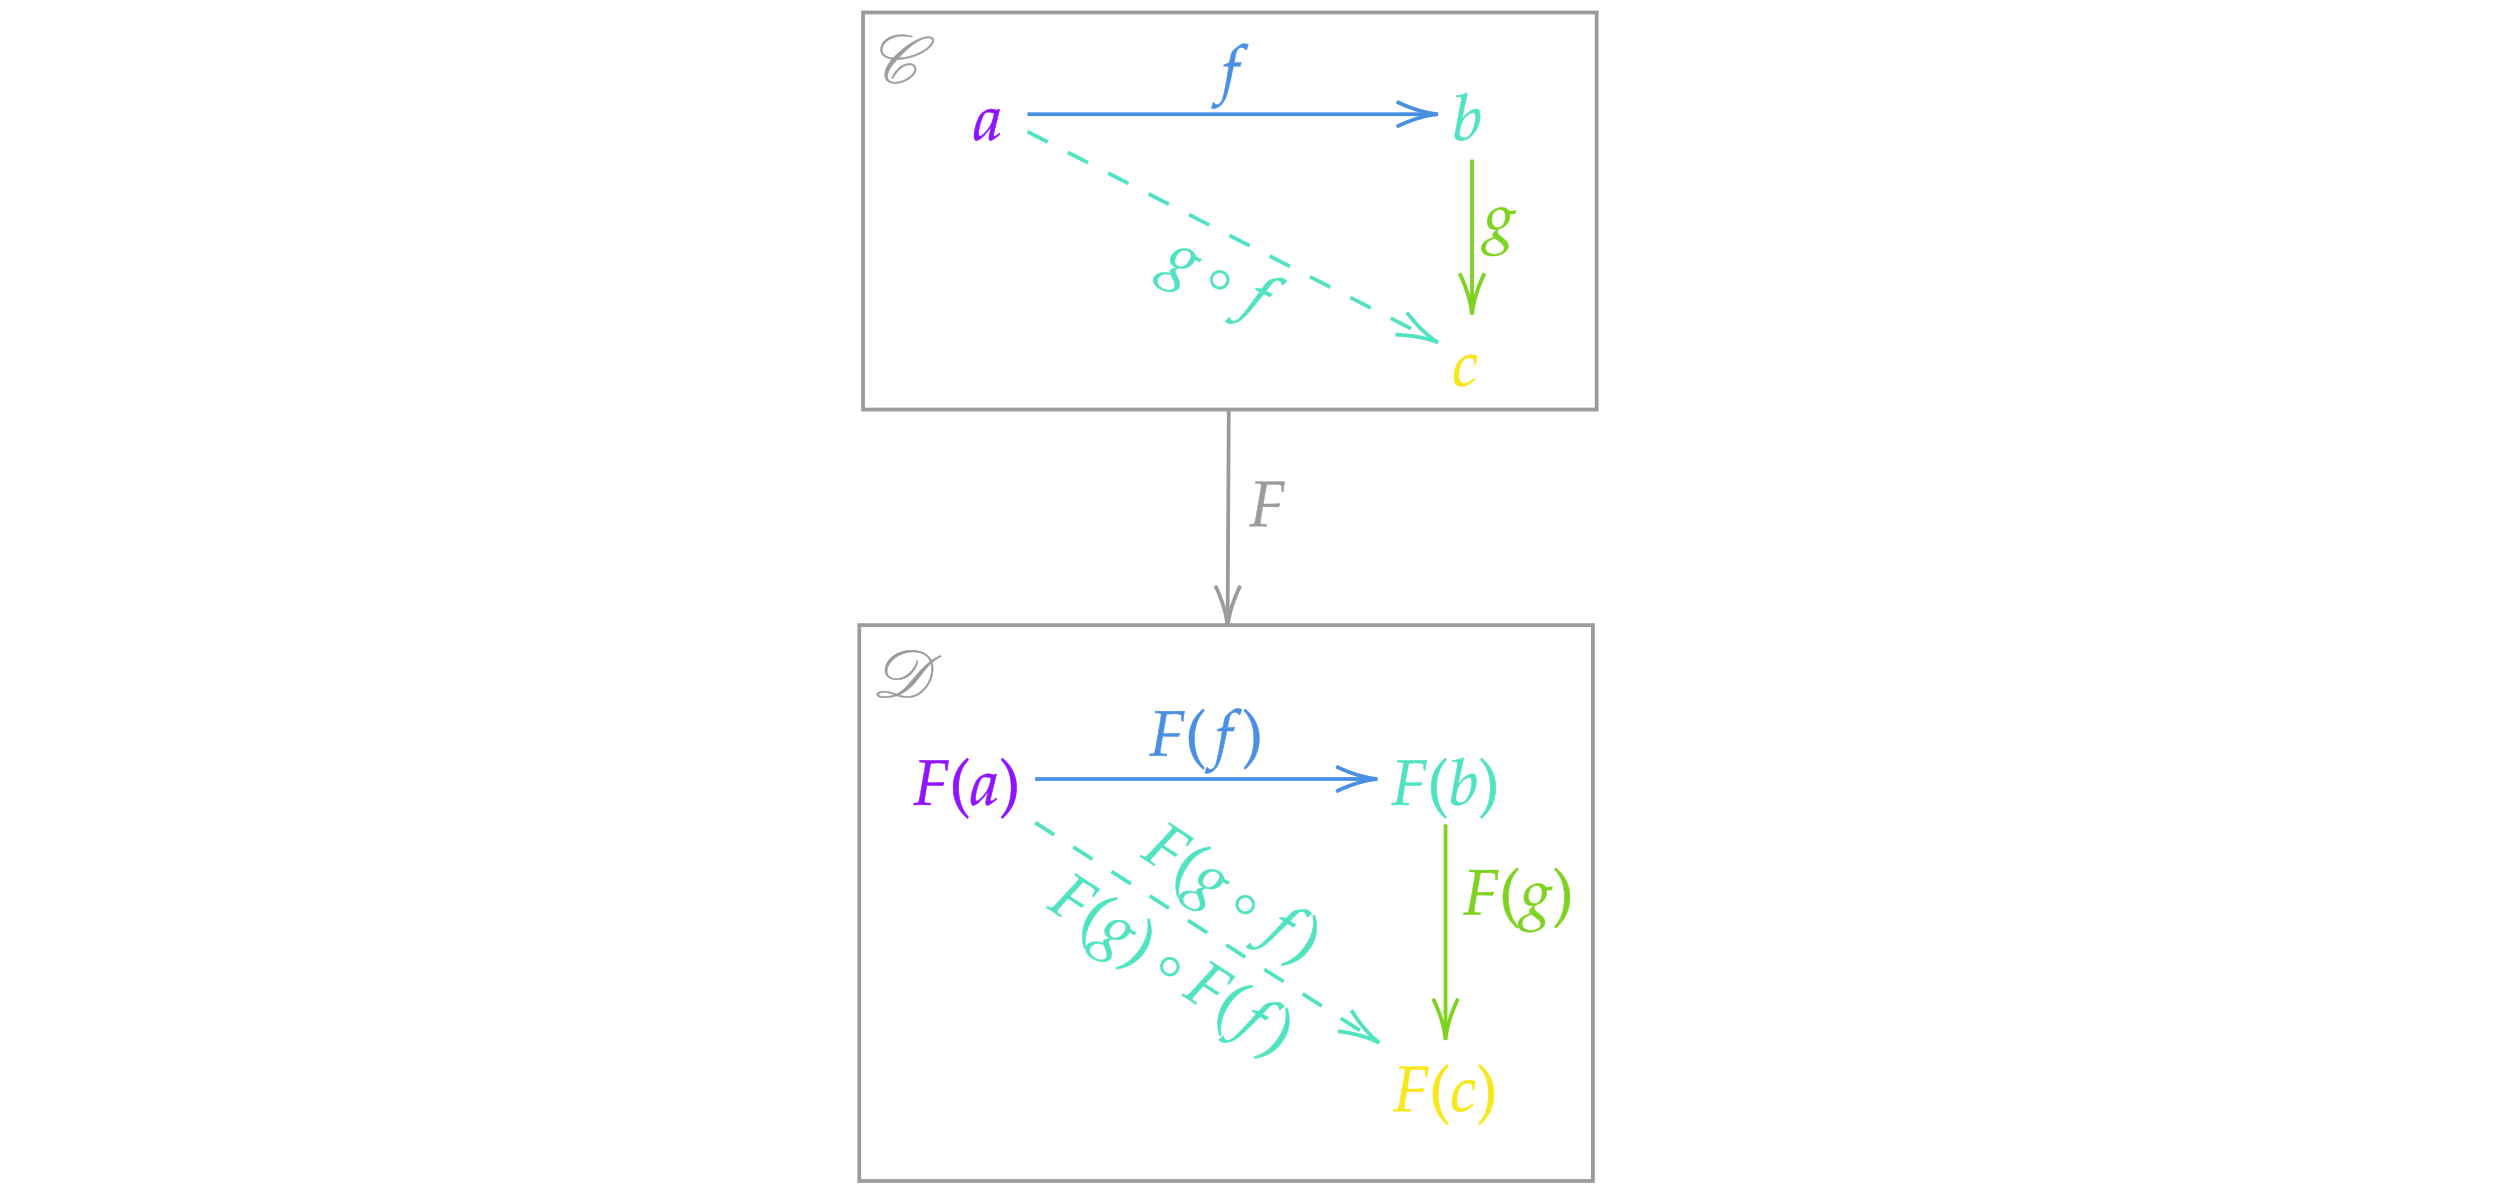
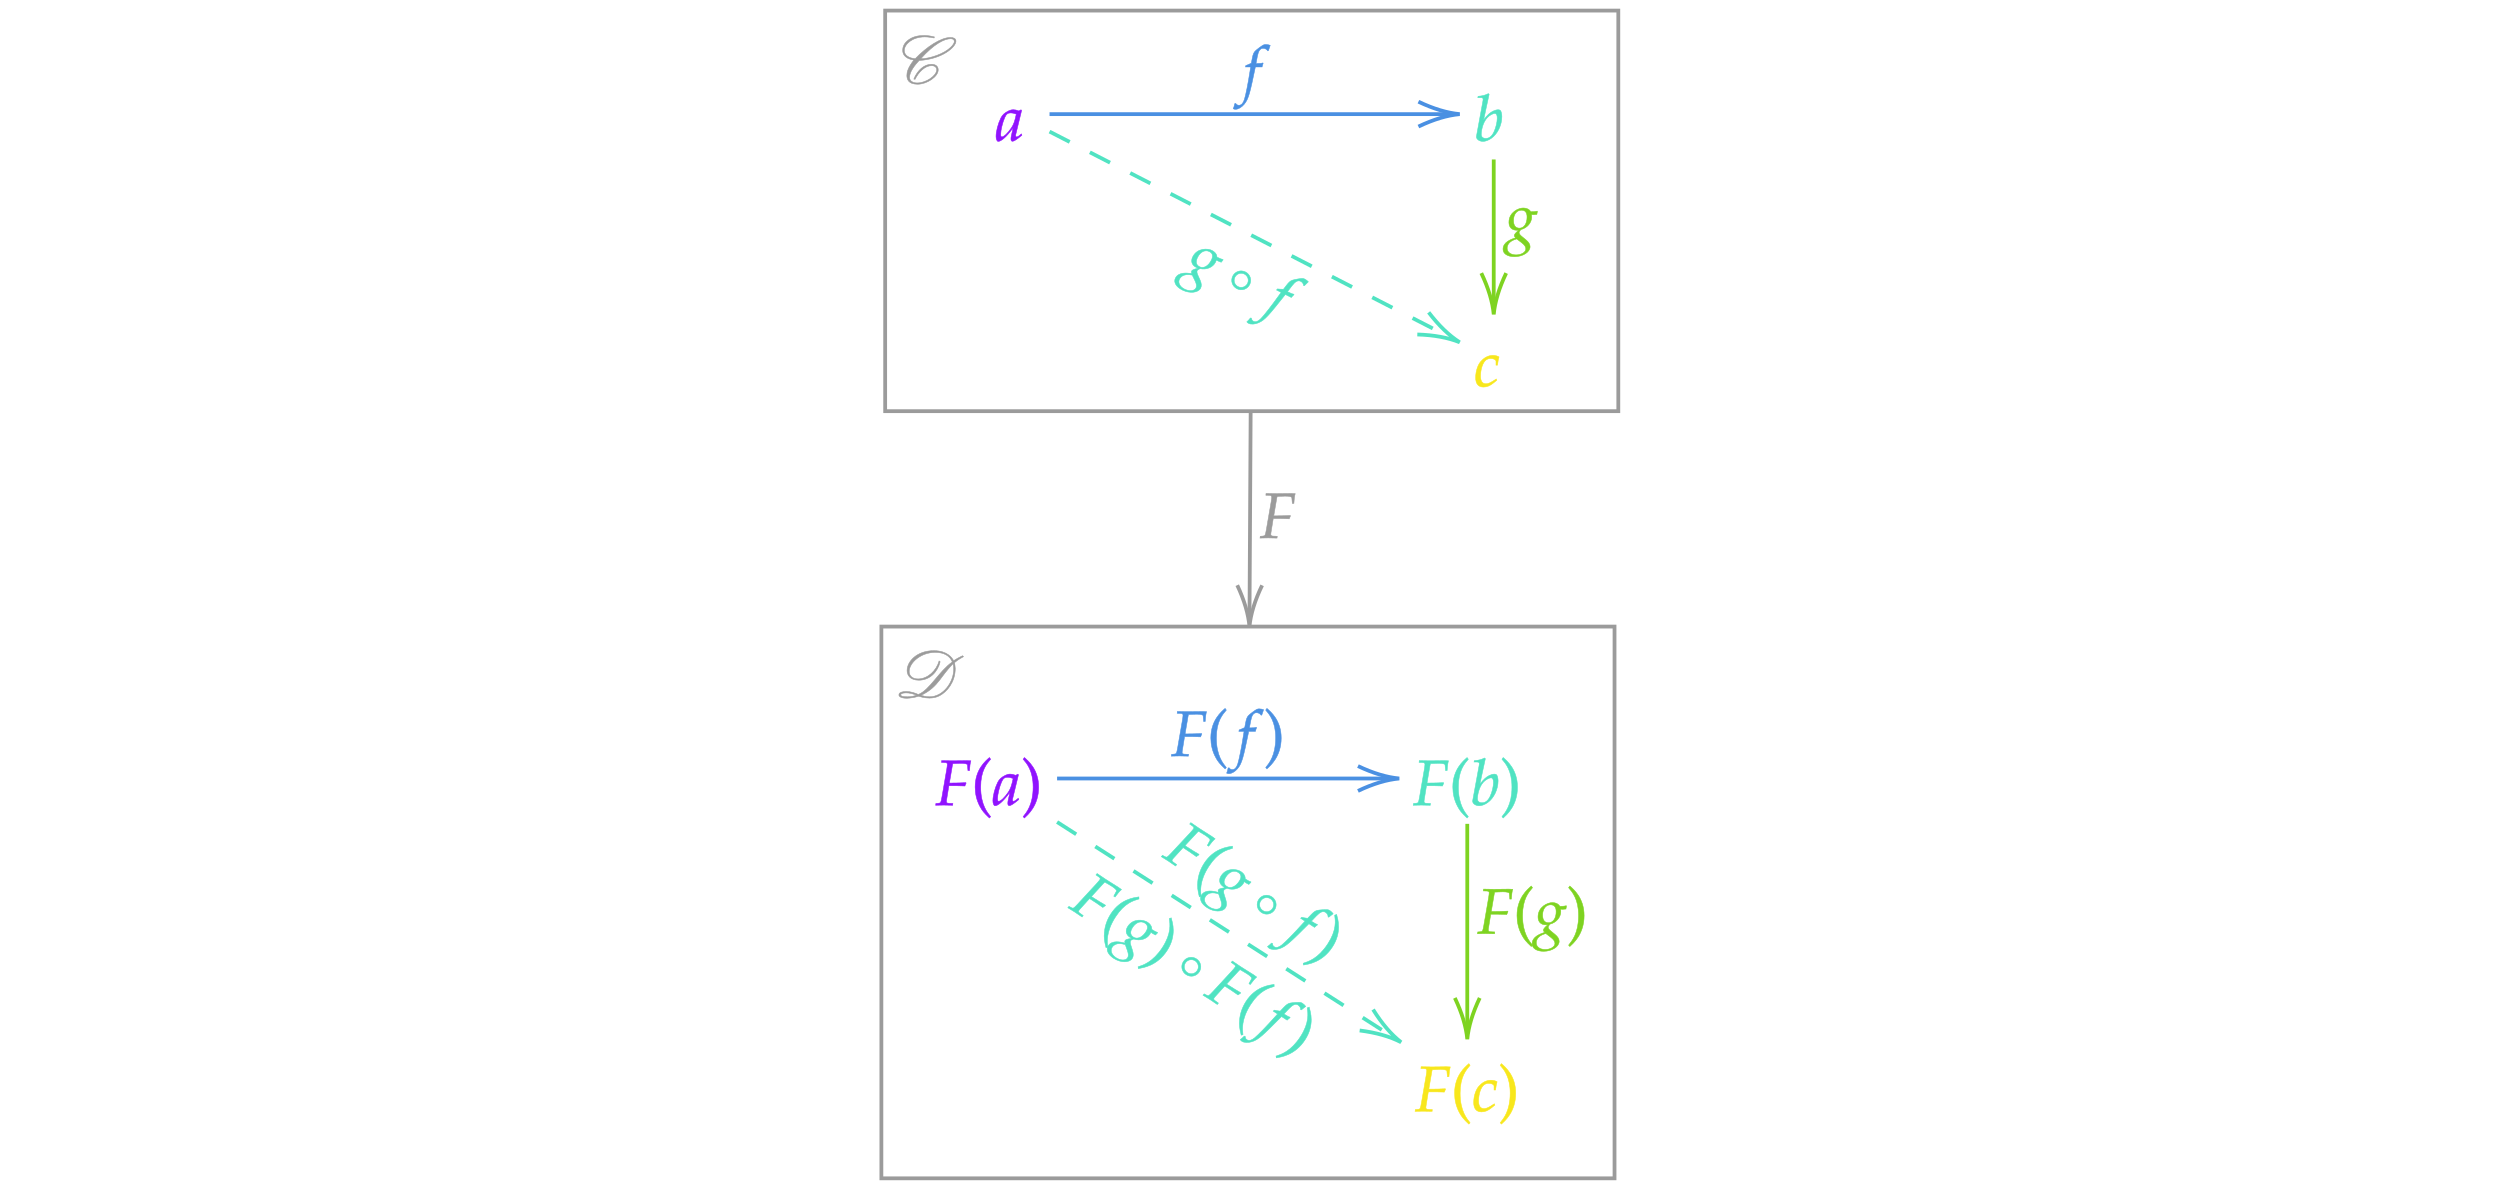
- <svg xmlns="http://www.w3.org/2000/svg" x="0" y="0" width="661.1" height="316.6" style="         width:661.1px;         height:316.6px;         background: transparent;         fill: none; ">
+ <svg xmlns="http://www.w3.org/2000/svg" x="0" y="0" width="661.533" height="317.033" style="         width:661.533px;         height:317.033px;         background: transparent;         fill: none; ">
  <svg class="role-diagram-draw-area">
    <g class="shapes-region" style="stroke: black; fill: none;">
      <g />
    </g>
    <g>
      <g class="connection-group">
        <g class="arrow-line">
-           <path class="connection real" stroke-dasharray="" d="  M271.72,30.2 L378.26,30.2" style="stroke: rgb(74, 144, 226); stroke-opacity: 1; stroke-width: 1px; fill: none; fill-opacity: 1;" />
-           <g stroke="rgb(74,144,226)" stroke-opacity="1" transform="matrix(-1,1.2246467991473532e-16,-1.2246467991473532e-16,-1,380.263,30.2)" style="stroke: rgb(74, 144, 226); stroke-width: 1px;">
-             <path d=" M10.93,-3.29 Q4.96,-0.45 0,0 Q4.96,0.45 10.93,3.29" />
-           </g>
-         </g>
-       </g>
-       <g class="connection-group">
-         <g class="arrow-line">
-           <path class="connection real" stroke-dasharray="" d="  M389.26,42.2 L389.26,81.2" style="stroke: rgb(126, 211, 33); stroke-opacity: 1; stroke-width: 1px; fill: none; fill-opacity: 1;" />
-           <g stroke="rgb(126,211,33)" stroke-opacity="1" transform="matrix(-1.8369701987210297e-16,-1,1,-1.8369701987210297e-16,389.263,83.2)" style="stroke: rgb(126, 211, 33); stroke-width: 1px;">
-             <path d=" M10.93,-3.29 Q4.96,-0.45 0,0 Q4.96,0.45 10.93,3.29" />
-           </g>
-         </g>
-       </g>
-       <g class="connection-group">
-         <g class="arrow-line">
-           <path class="connection real" stroke-dasharray="6 6" d="  M271.72,34.82 L378.48,89.66" style="stroke: rgb(80, 227, 194); stroke-opacity: 1; stroke-width: 1px; fill: none; fill-opacity: 1;" />
-           <g stroke="rgb(80,227,194)" stroke-opacity="1" transform="matrix(-0.8894961,-0.4569427,0.4569427,-0.8894961,380.263,90.57718)" style="stroke: rgb(80, 227, 194); stroke-width: 1px;">
-             <path d=" M10.93,-3.29 Q4.96,-0.45 0,0 Q4.96,0.45 10.93,3.29" />
-           </g>
-         </g>
-       </g>
-       <g class="connection-group">
-         <g class="arrow-line">
-           <path class="connection real" stroke-dasharray="" d="  M273.72,206 L362.26,206" style="stroke: rgb(74, 144, 226); stroke-opacity: 1; stroke-width: 1px; fill: none; fill-opacity: 1;" />
-           <g stroke="rgb(74,144,226)" stroke-opacity="1" transform="matrix(-1,1.2246467991473532e-16,-1.2246467991473532e-16,-1,364.263,206)" style="stroke: rgb(74, 144, 226); stroke-width: 1px;">
-             <path d=" M10.93,-3.29 Q4.96,-0.45 0,0 Q4.96,0.45 10.93,3.29" />
-           </g>
-         </g>
-       </g>
-       <g class="connection-group">
-         <g class="arrow-line">
-           <path class="connection real" stroke-dasharray="" d="  M382.26,218 L382.26,273" style="stroke: rgb(126, 211, 33); stroke-opacity: 1; stroke-width: 1px; fill: none; fill-opacity: 1;" />
-           <g stroke="rgb(126,211,33)" stroke-opacity="1" transform="matrix(-1.8369701987210297e-16,-1,1,-1.8369701987210297e-16,382.263,275)" style="stroke: rgb(126, 211, 33); stroke-width: 1px;">
-             <path d=" M10.93,-3.29 Q4.96,-0.45 0,0 Q4.96,0.45 10.93,3.29" />
-           </g>
-         </g>
-       </g>
-       <g class="connection-group">
-         <g class="arrow-line">
-           <path class="connection real" stroke-dasharray="6 6" d="  M273.72,217.52 L363.08,274.72" style="stroke: rgb(80, 227, 194); stroke-opacity: 1; stroke-width: 1px; fill: none; fill-opacity: 1;" />
-           <g stroke="rgb(80,227,194)" stroke-opacity="1" transform="matrix(-0.8422643,-0.5390648,0.5390648,-0.8422643,364.763,275.7986)" style="stroke: rgb(80, 227, 194); stroke-width: 1px;">
-             <path d=" M10.93,-3.29 Q4.96,-0.45 0,0 Q4.96,0.45 10.93,3.29" />
-           </g>
-         </g>
-       </g>
-       <g class="connection-group">
-         <g class="arrow-line">
-           <path class="connection real" stroke-dasharray="" d="  M324.94,108.3 L324.63,163.8" style="stroke: rgb(155, 155, 155); stroke-opacity: 1; stroke-width: 1px; fill: none; fill-opacity: 1;" />
-           <g stroke="rgb(155,155,155)" stroke-opacity="1" transform="matrix(0.005410494,-0.9999854,0.9999854,0.005410494,324.6239,165.8)" style="stroke: rgb(155, 155, 155); stroke-width: 1px;">
-             <path d=" M10.93,-3.29 Q4.96,-0.45 0,0 Q4.96,0.45 10.93,3.29" />
-           </g>
-         </g>
-       </g>
-     </g>
-     <g>
-       <g>
-         <rect rx="0" ry="0" x="228.225" y="3.3" width="194" height="105" style="stroke: rgb(155, 155, 155); stroke-opacity: 1; stroke-width: 1px; fill: none; fill-opacity: 1;" />
-       </g>
-       <g>
-         <rect rx="0" ry="0" x="227.225" y="165.3" width="194" height="147" style="stroke: rgb(155, 155, 155); stroke-opacity: 1; stroke-width: 1px; fill: none; fill-opacity: 1;" />
+           <path class="connection real" stroke-dasharray="" d="  M277.72,30.2 L384.26,30.2" style="stroke: rgb(74, 144, 226); stroke-opacity: 1; stroke-width: 1px; fill: none; fill-opacity: 1;" />
+           <g stroke="rgb(74,144,226)" stroke-opacity="1" transform="matrix(-1,1.2246467991473532e-16,-1.2246467991473532e-16,-1,386.263,30.2)" style="stroke: rgb(74, 144, 226); stroke-width: 1px;">
+             <path d=" M10.93,-3.29 Q4.96,-0.45 0,0 Q4.96,0.45 10.93,3.29" />
+           </g>
+         </g>
+       </g>
+       <g class="connection-group">
+         <g class="arrow-line">
+           <path class="connection real" stroke-dasharray="" d="  M395.26,42.2 L395.26,81.2" style="stroke: rgb(126, 211, 33); stroke-opacity: 1; stroke-width: 1px; fill: none; fill-opacity: 1;" />
+           <g stroke="rgb(126,211,33)" stroke-opacity="1" transform="matrix(-1.8369701987210297e-16,-1,1,-1.8369701987210297e-16,395.263,83.2)" style="stroke: rgb(126, 211, 33); stroke-width: 1px;">
+             <path d=" M10.93,-3.29 Q4.96,-0.45 0,0 Q4.96,0.45 10.93,3.29" />
+           </g>
+         </g>
+       </g>
+       <g class="connection-group">
+         <g class="arrow-line">
+           <path class="connection real" stroke-dasharray="6 6" d="  M277.72,34.82 L384.48,89.66" style="stroke: rgb(80, 227, 194); stroke-opacity: 1; stroke-width: 1px; fill: none; fill-opacity: 1;" />
+           <g stroke="rgb(80,227,194)" stroke-opacity="1" transform="matrix(-0.8894961,-0.4569427,0.4569427,-0.8894961,386.263,90.57718)" style="stroke: rgb(80, 227, 194); stroke-width: 1px;">
+             <path d=" M10.93,-3.29 Q4.96,-0.45 0,0 Q4.96,0.45 10.93,3.29" />
+           </g>
+         </g>
+       </g>
+       <g class="connection-group">
+         <g class="arrow-line">
+           <path class="connection real" stroke-dasharray="" d="  M279.72,206 L368.26,206" style="stroke: rgb(74, 144, 226); stroke-opacity: 1; stroke-width: 1px; fill: none; fill-opacity: 1;" />
+           <g stroke="rgb(74,144,226)" stroke-opacity="1" transform="matrix(-1,1.2246467991473532e-16,-1.2246467991473532e-16,-1,370.263,206)" style="stroke: rgb(74, 144, 226); stroke-width: 1px;">
+             <path d=" M10.93,-3.29 Q4.96,-0.45 0,0 Q4.96,0.45 10.93,3.29" />
+           </g>
+         </g>
+       </g>
+       <g class="connection-group">
+         <g class="arrow-line">
+           <path class="connection real" stroke-dasharray="" d="  M388.26,218 L388.26,273" style="stroke: rgb(126, 211, 33); stroke-opacity: 1; stroke-width: 1px; fill: none; fill-opacity: 1;" />
+           <g stroke="rgb(126,211,33)" stroke-opacity="1" transform="matrix(-1.8369701987210297e-16,-1,1,-1.8369701987210297e-16,388.263,275)" style="stroke: rgb(126, 211, 33); stroke-width: 1px;">
+             <path d=" M10.93,-3.29 Q4.96,-0.45 0,0 Q4.96,0.45 10.93,3.29" />
+           </g>
+         </g>
+       </g>
+       <g class="connection-group">
+         <g class="arrow-line">
+           <path class="connection real" stroke-dasharray="6 6" d="  M279.72,217.52 L369.08,274.72" style="stroke: rgb(80, 227, 194); stroke-opacity: 1; stroke-width: 1px; fill: none; fill-opacity: 1;" />
+           <g stroke="rgb(80,227,194)" stroke-opacity="1" transform="matrix(-0.8422643,-0.5390648,0.5390648,-0.8422643,370.763,275.7986)" style="stroke: rgb(80, 227, 194); stroke-width: 1px;">
+             <path d=" M10.93,-3.29 Q4.96,-0.45 0,0 Q4.96,0.45 10.93,3.29" />
+           </g>
+         </g>
+       </g>
+       <g class="connection-group">
+         <g class="arrow-line">
+           <path class="connection real" stroke-dasharray="" d="  M330.94,108.8 L330.63,163.8" style="stroke: rgb(155, 155, 155); stroke-opacity: 1; stroke-width: 1px; fill: none; fill-opacity: 1;" />
+           <g stroke="rgb(155,155,155)" stroke-opacity="1" transform="matrix(0.005410494,-0.9999854,0.9999854,0.005410494,330.6239,165.8)" style="stroke: rgb(155, 155, 155); stroke-width: 1px;">
+             <path d=" M10.93,-3.29 Q4.96,-0.45 0,0 Q4.96,0.45 10.93,3.29" />
+           </g>
+         </g>
+       </g>
+     </g>
+     <g>
+       <g>
+         <rect rx="0" ry="0" x="234.225" y="2.8" width="194" height="106" style="stroke: rgb(155, 155, 155); stroke-opacity: 1; stroke-width: 1px; fill: none; fill-opacity: 1;" />
+       </g>
+       <g>
+         <rect rx="0" ry="0" x="233.225" y="165.8" width="194" height="146" style="stroke: rgb(155, 155, 155); stroke-opacity: 1; stroke-width: 1px; fill: none; fill-opacity: 1;" />
      </g>
    </g>
    <g />
  </svg>
  <svg width="660" height="315.5" style="width:660px;height:315.5px;font-family:Asana-Math, Asana;background:transparent;">
    <g>
      <g>
        <g>
-           <g transform="matrix(1,0,0,1,257.5,37.01666)">
+           <g transform="matrix(1,0,0,1,263.5,37.23334)">
            <path transform="matrix(0.017,0,0,-0.017,0,0)" d="M271 204L242 77C238 60 236 42 236 26C236 4 245 -9 260 -9C283 -9 324 17 406 85L399 106C375 86 346 59 324 59C315 59 309 68 309 82C309 87 309 90 310 93L402 472L392 481L359 463C318 478 301 482 274 482C246 482 226 477 199 464C137 433 104 403 79 354C35 265 4 145 4 67C4 23 19 -11 38 -11C75 -11 155 41 271 204ZM319 414C297 305 278 253 244 201C187 117 126 59 94 59C82 59 76 72 76 99C76 163 104 280 139 360C163 415 186 433 234 433C257 433 275 429 319 414Z" stroke="rgb(144,19,254)" stroke-opacity="1" stroke-width="8" fill="rgb(144,19,254)" fill-opacity="1" />
          </g>
        </g>
      </g>
    </g>
    <g>
      <g>
        <g>
-           <g transform="matrix(1,0,0,1,384.05,37.01666)">
+           <g transform="matrix(1,0,0,1,390.05,37.23334)">
            <path transform="matrix(0.017,0,0,-0.017,0,0)" d="M235 722L223 733C171 707 135 698 63 691L59 670L107 670C131 670 141 663 141 646C141 639 140 628 139 622L38 71C37 68 37 64 37 61C37 22 85 -11 140 -11C177 -11 228 8 271 39C367 107 433 244 433 376C433 414 424 453 412 468C405 477 392 482 377 482C353 482 323 474 295 460C244 433 211 403 149 324ZM322 424C348 424 361 401 361 352C361 288 340 202 310 137C277 68 237 36 183 36C137 36 112 59 112 101C112 135 127 276 208 361C241 395 293 424 322 424Z" stroke="rgb(80,227,194)" stroke-opacity="1" stroke-width="8" fill="rgb(80,227,194)" fill-opacity="1" />
          </g>
        </g>
      </g>
    </g>
    <g>
      <g>
        <g>
-           <g transform="matrix(1,0,0,1,320.7667,24.01666)">
+           <g transform="matrix(1,0,0,1,326.7667,24.23334)">
            <path transform="matrix(0.017,0,0,-0.017,0,0)" d="M345 437L329 437L350 549C366 635 394 673 440 673C470 673 497 658 512 634L522 638C527 654 537 685 545 705L550 720C534 727 503 733 480 733C469 733 453 730 445 726C421 715 339 654 316 630C294 608 282 578 271 521L256 442C215 422 195 414 170 405L165 383L246 383L237 327C207 132 170 -54 148 -123C130 -182 100 -213 64 -213C41 -213 30 -206 12 -184L-2 -188C-6 -211 -20 -259 -25 -268C-16 -273 -1 -276 10 -276C51 -276 105 -245 144 -198C215 -114 235 -18 319 383L423 383C427 402 434 425 440 439L436 446C407 439 408 437 345 437Z" stroke="rgb(74,144,226)" stroke-opacity="1" stroke-width="8" fill="rgb(74,144,226)" fill-opacity="1" />
          </g>
        </g>
      </g>
    </g>
    <g>
      <g>
        <g>
-           <g transform="matrix(1,0,0,1,384.05,102.0167)">
+           <g transform="matrix(1,0,0,1,390.05,102.2333)">
            <path transform="matrix(0.017,0,0,-0.017,0,0)" d="M342 330L365 330C373 395 380 432 389 458C365 473 330 482 293 482C248 483 175 463 118 400C64 352 25 241 25 136C25 40 67 -11 147 -11C201 -11 249 9 304 54L354 95L346 115L331 105C259 57 221 40 186 40C130 40 101 80 101 159C101 267 136 371 185 409C206 425 230 433 261 433C306 433 342 414 342 390Z" stroke="rgb(248,231,28)" stroke-opacity="1" stroke-width="8" fill="rgb(248,231,28)" fill-opacity="1" />
          </g>
        </g>
      </g>
    </g>
    <g>
      <g>
        <g>
-           <g transform="matrix(1,0,0,1,392.35,63.01666)">
+           <g transform="matrix(1,0,0,1,398.35,63.23334)">
            <path transform="matrix(0.017,0,0,-0.017,0,0)" d="M275 482C208 482 55 419 55 259C55 182 100 136 177 136C185 136 196 136 207 137L166 99C150 84 139 66 139 52C139 42 146 31 160 19C91 -4 -37 -48 -37 -159C-37 -230 33 -276 142 -276C271 -276 384 -204 384 -121C384 -85 363 -49 320 -14L260 35C226 62 213 81 213 100C213 114 228 128 240 146C338 170 409 253 409 342C409 357 406 376 405 380C422 378 430 378 439 378C456 378 466 379 489 382L498 427L495 433C467 426 447 424 393 424C393 425 369 482 275 482ZM176 1L253 -58C299 -94 318 -121 318 -154C318 -206 249 -248 166 -248C84 -248 27 -206 27 -145C27 -43 137 -11 176 1ZM250 448C308 448 337 412 337 341C337 238 289 168 219 168C158 168 126 209 126 288C126 383 177 448 250 448Z" stroke="rgb(126,211,33)" stroke-opacity="1" stroke-width="8" fill="rgb(126,211,33)" fill-opacity="1" />
          </g>
        </g>
      </g>
    </g>
-     <g transform="matrix(0.893293,0.4494749,-0.4494749,0.893293,67.01628,-137.8882)">
-       <g>
-         <g>
-           <g transform="matrix(1,0,0,1,308.3,79.01666)">
+     <g transform="matrix(0.893293,0.4494749,-0.4494749,0.893293,67.65652,-140.585)">
+       <g>
+         <g>
+           <g transform="matrix(1,0,0,1,314.3,79.23334)">
            <path transform="matrix(0.017,0,0,-0.017,0,0)" d="M275 482C208 482 55 419 55 259C55 182 100 136 177 136C185 136 196 136 207 137L166 99C150 84 139 66 139 52C139 42 146 31 160 19C91 -4 -37 -48 -37 -159C-37 -230 33 -276 142 -276C271 -276 384 -204 384 -121C384 -85 363 -49 320 -14L260 35C226 62 213 81 213 100C213 114 228 128 240 146C338 170 409 253 409 342C409 357 406 376 405 380C422 378 430 378 439 378C456 378 466 379 489 382L498 427L495 433C467 426 447 424 393 424C393 425 369 482 275 482ZM176 1L253 -58C299 -94 318 -121 318 -154C318 -206 249 -248 166 -248C84 -248 27 -206 27 -145C27 -43 137 -11 176 1ZM250 448C308 448 337 412 337 341C337 238 289 168 219 168C158 168 126 209 126 288C126 383 177 448 250 448Z" stroke="rgb(80,227,194)" stroke-opacity="1" stroke-width="8" fill="rgb(80,227,194)" fill-opacity="1" />
          </g>
        </g>
        <g>
-           <g transform="matrix(1,0,0,1,320.1833,79.01666)">
+           <g transform="matrix(1,0,0,1,326.1833,79.23334)">
            <path transform="matrix(0.017,0,0,-0.017,0,0)" d="M342 271C342 352 277 417 195 417C112 417 47 352 47 271C47 188 112 124 195 124C277 124 342 188 342 271ZM304 271C304 209 254 161 195 161C133 161 85 209 85 271C85 331 133 380 195 380C254 380 304 331 304 271Z" stroke="rgb(80,227,194)" stroke-opacity="1" stroke-width="8" fill="rgb(80,227,194)" fill-opacity="1" />
          </g>
        </g>
        <g>
-           <g transform="matrix(1,0,0,1,330.1833,79.01666)">
+           <g transform="matrix(1,0,0,1,336.1833,79.23334)">
            <path transform="matrix(0.017,0,0,-0.017,0,0)" d="M345 437L329 437L350 549C366 635 394 673 440 673C470 673 497 658 512 634L522 638C527 654 537 685 545 705L550 720C534 727 503 733 480 733C469 733 453 730 445 726C421 715 339 654 316 630C294 608 282 578 271 521L256 442C215 422 195 414 170 405L165 383L246 383L237 327C207 132 170 -54 148 -123C130 -182 100 -213 64 -213C41 -213 30 -206 12 -184L-2 -188C-6 -211 -20 -259 -25 -268C-16 -273 -1 -276 10 -276C51 -276 105 -245 144 -198C215 -114 235 -18 319 383L423 383C427 402 434 425 440 439L436 446C407 439 408 437 345 437Z" stroke="rgb(80,227,194)" stroke-opacity="1" stroke-width="8" fill="rgb(80,227,194)" fill-opacity="1" />
          </g>
        </g>
      </g>
    </g>
    <g>
      <g>
        <g>
-           <g transform="matrix(1,0,0,1,241.5833,212.8167)">
+           <g transform="matrix(1,0,0,1,247.5833,213.0333)">
            <path transform="matrix(0.017,0,0,-0.017,0,0)" d="M286 646L392 650C454 650 494 641 495 626L503 537L527 537C530 600 537 651 548 689C526 691 498 692 481 692L440 691L275 689L246 689C221 689 181 690 143 691L94 692L91 664L147 662C171 661 182 652 182 635C182 621 178 589 173 559L98 125C81 33 81 32 40 28L4 25L0 -3L34 -2C74 -1 106 0 127 0C145 0 174 -1 213 -2L265 -3L268 25L204 28C177 29 168 37 168 57C168 63 169 74 170 78L206 301L323 301C350 301 381 300 429 298L455 297L474 342L470 349C389 345 329 343 251 343L214 343L260 614C263 630 264 635 269 646Z" stroke="rgb(144,19,254)" stroke-opacity="1" stroke-width="8" fill="rgb(144,19,254)" fill-opacity="1" />
          </g>
        </g>
        <g>
-           <g transform="matrix(1,0,0,1,251.0167,212.8)">
+           <g transform="matrix(1,0,0,1,257.0167,212.8)">
            <path transform="matrix(0.017,0,0,-0.017,0,0)" d="M146 266C146 526 243 632 301 700L282 726C225 675 60 542 60 266C60 159 85 58 133 -32C168 -99 200 -138 282 -215L301 -194C255 -137 146 -15 146 266Z" stroke="rgb(144,19,254)" stroke-opacity="1" stroke-width="8" fill="rgb(144,19,254)" fill-opacity="1" />
          </g>
        </g>
        <g>
-           <g transform="matrix(1,0,0,1,256.6667,212.8167)">
+           <g transform="matrix(1,0,0,1,262.6667,213.0333)">
            <path transform="matrix(0.017,0,0,-0.017,0,0)" d="M271 204L242 77C238 60 236 42 236 26C236 4 245 -9 260 -9C283 -9 324 17 406 85L399 106C375 86 346 59 324 59C315 59 309 68 309 82C309 87 309 90 310 93L402 472L392 481L359 463C318 478 301 482 274 482C246 482 226 477 199 464C137 433 104 403 79 354C35 265 4 145 4 67C4 23 19 -11 38 -11C75 -11 155 41 271 204ZM319 414C297 305 278 253 244 201C187 117 126 59 94 59C82 59 76 72 76 99C76 163 104 280 139 360C163 415 186 433 234 433C257 433 275 429 319 414Z" stroke="rgb(144,19,254)" stroke-opacity="1" stroke-width="8" fill="rgb(144,19,254)" fill-opacity="1" />
          </g>
        </g>
        <g>
-           <g transform="matrix(1,0,0,1,264.2,212.8)">
+           <g transform="matrix(1,0,0,1,270.2,212.8)">
            <path transform="matrix(0.017,0,0,-0.017,0,0)" d="M51 726L32 700C87 636 187 526 187 266C187 -10 83 -131 32 -194L51 -215C104 -165 273 -23 273 265C273 542 108 675 51 726Z" stroke="rgb(144,19,254)" stroke-opacity="1" stroke-width="8" fill="rgb(144,19,254)" fill-opacity="1" />
          </g>
        </g>
      </g>
    </g>
    <g>
      <g>
        <g>
-           <g transform="matrix(1,0,0,1,367.9833,212.8167)">
+           <g transform="matrix(1,0,0,1,373.9667,213.0333)">
            <path transform="matrix(0.017,0,0,-0.017,0,0)" d="M286 646L392 650C454 650 494 641 495 626L503 537L527 537C530 600 537 651 548 689C526 691 498 692 481 692L440 691L275 689L246 689C221 689 181 690 143 691L94 692L91 664L147 662C171 661 182 652 182 635C182 621 178 589 173 559L98 125C81 33 81 32 40 28L4 25L0 -3L34 -2C74 -1 106 0 127 0C145 0 174 -1 213 -2L265 -3L268 25L204 28C177 29 168 37 168 57C168 63 169 74 170 78L206 301L323 301C350 301 381 300 429 298L455 297L474 342L470 349C389 345 329 343 251 343L214 343L260 614C263 630 264 635 269 646Z" stroke="rgb(80,227,194)" stroke-opacity="1" stroke-width="8" fill="rgb(80,227,194)" fill-opacity="1" />
          </g>
        </g>
        <g>
-           <g transform="matrix(1,0,0,1,377.4167,212.8)">
+           <g transform="matrix(1,0,0,1,383.4167,212.8)">
            <path transform="matrix(0.017,0,0,-0.017,0,0)" d="M146 266C146 526 243 632 301 700L282 726C225 675 60 542 60 266C60 159 85 58 133 -32C168 -99 200 -138 282 -215L301 -194C255 -137 146 -15 146 266Z" stroke="rgb(80,227,194)" stroke-opacity="1" stroke-width="8" fill="rgb(80,227,194)" fill-opacity="1" />
          </g>
        </g>
        <g>
-           <g transform="matrix(1,0,0,1,383.0667,212.8167)">
+           <g transform="matrix(1,0,0,1,389.05,213.0333)">
            <path transform="matrix(0.017,0,0,-0.017,0,0)" d="M235 722L223 733C171 707 135 698 63 691L59 670L107 670C131 670 141 663 141 646C141 639 140 628 139 622L38 71C37 68 37 64 37 61C37 22 85 -11 140 -11C177 -11 228 8 271 39C367 107 433 244 433 376C433 414 424 453 412 468C405 477 392 482 377 482C353 482 323 474 295 460C244 433 211 403 149 324ZM322 424C348 424 361 401 361 352C361 288 340 202 310 137C277 68 237 36 183 36C137 36 112 59 112 101C112 135 127 276 208 361C241 395 293 424 322 424Z" stroke="rgb(80,227,194)" stroke-opacity="1" stroke-width="8" fill="rgb(80,227,194)" fill-opacity="1" />
          </g>
        </g>
        <g>
-           <g transform="matrix(1,0,0,1,390.9167,212.8)">
+           <g transform="matrix(1,0,0,1,396.9,212.8)">
            <path transform="matrix(0.017,0,0,-0.017,0,0)" d="M51 726L32 700C87 636 187 526 187 266C187 -10 83 -131 32 -194L51 -215C104 -165 273 -23 273 265C273 542 108 675 51 726Z" stroke="rgb(80,227,194)" stroke-opacity="1" stroke-width="8" fill="rgb(80,227,194)" fill-opacity="1" />
          </g>
        </g>
      </g>
    </g>
    <g>
      <g>
        <g>
-           <g transform="matrix(1,0,0,1,303.95,199.8167)">
+           <g transform="matrix(1,0,0,1,309.95,200.0333)">
            <path transform="matrix(0.017,0,0,-0.017,0,0)" d="M286 646L392 650C454 650 494 641 495 626L503 537L527 537C530 600 537 651 548 689C526 691 498 692 481 692L440 691L275 689L246 689C221 689 181 690 143 691L94 692L91 664L147 662C171 661 182 652 182 635C182 621 178 589 173 559L98 125C81 33 81 32 40 28L4 25L0 -3L34 -2C74 -1 106 0 127 0C145 0 174 -1 213 -2L265 -3L268 25L204 28C177 29 168 37 168 57C168 63 169 74 170 78L206 301L323 301C350 301 381 300 429 298L455 297L474 342L470 349C389 345 329 343 251 343L214 343L260 614C263 630 264 635 269 646Z" stroke="rgb(74,144,226)" stroke-opacity="1" stroke-width="8" fill="rgb(74,144,226)" fill-opacity="1" />
          </g>
        </g>
        <g>
-           <g transform="matrix(1,0,0,1,313.3834,199.8)">
+           <g transform="matrix(1,0,0,1,319.3834,199.8)">
            <path transform="matrix(0.017,0,0,-0.017,0,0)" d="M146 266C146 526 243 632 301 700L282 726C225 675 60 542 60 266C60 159 85 58 133 -32C168 -99 200 -138 282 -215L301 -194C255 -137 146 -15 146 266Z" stroke="rgb(74,144,226)" stroke-opacity="1" stroke-width="8" fill="rgb(74,144,226)" fill-opacity="1" />
          </g>
        </g>
        <g>
-           <g transform="matrix(1,0,0,1,319.0333,199.8167)">
+           <g transform="matrix(1,0,0,1,325.0167,200.0333)">
            <path transform="matrix(0.017,0,0,-0.017,0,0)" d="M345 437L329 437L350 549C366 635 394 673 440 673C470 673 497 658 512 634L522 638C527 654 537 685 545 705L550 720C534 727 503 733 480 733C469 733 453 730 445 726C421 715 339 654 316 630C294 608 282 578 271 521L256 442C215 422 195 414 170 405L165 383L246 383L237 327C207 132 170 -54 148 -123C130 -182 100 -213 64 -213C41 -213 30 -206 12 -184L-2 -188C-6 -211 -20 -259 -25 -268C-16 -273 -1 -276 10 -276C51 -276 105 -245 144 -198C215 -114 235 -18 319 383L423 383C427 402 434 425 440 439L436 446C407 439 408 437 345 437Z" stroke="rgb(74,144,226)" stroke-opacity="1" stroke-width="8" fill="rgb(74,144,226)" fill-opacity="1" />
          </g>
        </g>
        <g>
-           <g transform="matrix(1,0,0,1,328.3834,199.8)">
+           <g transform="matrix(1,0,0,1,334.3834,199.8)">
            <path transform="matrix(0.017,0,0,-0.017,0,0)" d="M51 726L32 700C87 636 187 526 187 266C187 -10 83 -131 32 -194L51 -215C104 -165 273 -23 273 265C273 542 108 675 51 726Z" stroke="rgb(74,144,226)" stroke-opacity="1" stroke-width="8" fill="rgb(74,144,226)" fill-opacity="1" />
          </g>
        </g>
      </g>
    </g>
    <g>
      <g>
        <g>
-           <g transform="matrix(1,0,0,1,368.45,293.8167)">
+           <g transform="matrix(1,0,0,1,374.45,294.0333)">
            <path transform="matrix(0.017,0,0,-0.017,0,0)" d="M286 646L392 650C454 650 494 641 495 626L503 537L527 537C530 600 537 651 548 689C526 691 498 692 481 692L440 691L275 689L246 689C221 689 181 690 143 691L94 692L91 664L147 662C171 661 182 652 182 635C182 621 178 589 173 559L98 125C81 33 81 32 40 28L4 25L0 -3L34 -2C74 -1 106 0 127 0C145 0 174 -1 213 -2L265 -3L268 25L204 28C177 29 168 37 168 57C168 63 169 74 170 78L206 301L323 301C350 301 381 300 429 298L455 297L474 342L470 349C389 345 329 343 251 343L214 343L260 614C263 630 264 635 269 646Z" stroke="rgb(248,231,28)" stroke-opacity="1" stroke-width="8" fill="rgb(248,231,28)" fill-opacity="1" />
          </g>
        </g>
        <g>
-           <g transform="matrix(1,0,0,1,377.8834,293.8)">
+           <g transform="matrix(1,0,0,1,383.8834,293.8)">
            <path transform="matrix(0.017,0,0,-0.017,0,0)" d="M146 266C146 526 243 632 301 700L282 726C225 675 60 542 60 266C60 159 85 58 133 -32C168 -99 200 -138 282 -215L301 -194C255 -137 146 -15 146 266Z" stroke="rgb(248,231,28)" stroke-opacity="1" stroke-width="8" fill="rgb(248,231,28)" fill-opacity="1" />
          </g>
        </g>
        <g>
-           <g transform="matrix(1,0,0,1,383.5333,293.8167)">
+           <g transform="matrix(1,0,0,1,389.5333,294.0333)">
            <path transform="matrix(0.017,0,0,-0.017,0,0)" d="M342 330L365 330C373 395 380 432 389 458C365 473 330 482 293 482C248 483 175 463 118 400C64 352 25 241 25 136C25 40 67 -11 147 -11C201 -11 249 9 304 54L354 95L346 115L331 105C259 57 221 40 186 40C130 40 101 80 101 159C101 267 136 371 185 409C206 425 230 433 261 433C306 433 342 414 342 390Z" stroke="rgb(248,231,28)" stroke-opacity="1" stroke-width="8" fill="rgb(248,231,28)" fill-opacity="1" />
          </g>
        </g>
        <g>
-           <g transform="matrix(1,0,0,1,390.4333,293.8)">
+           <g transform="matrix(1,0,0,1,396.4333,293.8)">
            <path transform="matrix(0.017,0,0,-0.017,0,0)" d="M51 726L32 700C87 636 187 526 187 266C187 -10 83 -131 32 -194L51 -215C104 -165 273 -23 273 265C273 542 108 675 51 726Z" stroke="rgb(248,231,28)" stroke-opacity="1" stroke-width="8" fill="rgb(248,231,28)" fill-opacity="1" />
          </g>
        </g>
      </g>
    </g>
    <g>
      <g>
        <g>
-           <g transform="matrix(1,0,0,1,386.9667,241.8167)">
+           <g transform="matrix(1,0,0,1,390.9667,247.0333)">
            <path transform="matrix(0.017,0,0,-0.017,0,0)" d="M286 646L392 650C454 650 494 641 495 626L503 537L527 537C530 600 537 651 548 689C526 691 498 692 481 692L440 691L275 689L246 689C221 689 181 690 143 691L94 692L91 664L147 662C171 661 182 652 182 635C182 621 178 589 173 559L98 125C81 33 81 32 40 28L4 25L0 -3L34 -2C74 -1 106 0 127 0C145 0 174 -1 213 -2L265 -3L268 25L204 28C177 29 168 37 168 57C168 63 169 74 170 78L206 301L323 301C350 301 381 300 429 298L455 297L474 342L470 349C389 345 329 343 251 343L214 343L260 614C263 630 264 635 269 646Z" stroke="rgb(126,211,33)" stroke-opacity="1" stroke-width="8" fill="rgb(126,211,33)" fill-opacity="1" />
          </g>
        </g>
        <g>
-           <g transform="matrix(1,0,0,1,396.4,241.8)">
+           <g transform="matrix(1,0,0,1,400.4,246.8)">
            <path transform="matrix(0.017,0,0,-0.017,0,0)" d="M146 266C146 526 243 632 301 700L282 726C225 675 60 542 60 266C60 159 85 58 133 -32C168 -99 200 -138 282 -215L301 -194C255 -137 146 -15 146 266Z" stroke="rgb(126,211,33)" stroke-opacity="1" stroke-width="8" fill="rgb(126,211,33)" fill-opacity="1" />
          </g>
        </g>
        <g>
-           <g transform="matrix(1,0,0,1,402.05,241.8167)">
+           <g transform="matrix(1,0,0,1,406.05,247.0333)">
            <path transform="matrix(0.017,0,0,-0.017,0,0)" d="M275 482C208 482 55 419 55 259C55 182 100 136 177 136C185 136 196 136 207 137L166 99C150 84 139 66 139 52C139 42 146 31 160 19C91 -4 -37 -48 -37 -159C-37 -230 33 -276 142 -276C271 -276 384 -204 384 -121C384 -85 363 -49 320 -14L260 35C226 62 213 81 213 100C213 114 228 128 240 146C338 170 409 253 409 342C409 357 406 376 405 380C422 378 430 378 439 378C456 378 466 379 489 382L498 427L495 433C467 426 447 424 393 424C393 425 369 482 275 482ZM176 1L253 -58C299 -94 318 -121 318 -154C318 -206 249 -248 166 -248C84 -248 27 -206 27 -145C27 -43 137 -11 176 1ZM250 448C308 448 337 412 337 341C337 238 289 168 219 168C158 168 126 209 126 288C126 383 177 448 250 448Z" stroke="rgb(126,211,33)" stroke-opacity="1" stroke-width="8" fill="rgb(126,211,33)" fill-opacity="1" />
          </g>
        </g>
        <g>
-           <g transform="matrix(1,0,0,1,410.5167,241.8)">
+           <g transform="matrix(1,0,0,1,414.5333,246.8)">
            <path transform="matrix(0.017,0,0,-0.017,0,0)" d="M51 726L32 700C87 636 187 526 187 266C187 -10 83 -131 32 -194L51 -215C104 -165 273 -23 273 265C273 542 108 675 51 726Z" stroke="rgb(126,211,33)" stroke-opacity="1" stroke-width="8" fill="rgb(126,211,33)" fill-opacity="1" />
          </g>
        </g>
      </g>
    </g>
-     <g transform="matrix(0.8365731,0.5478553,-0.5478553,0.8365731,182.173,-140.6977)">
-       <g>
-         <g>
-           <g transform="matrix(1,0,0,1,300.9333,241.8167)">
+     <g transform="matrix(0.8365731,0.5478553,-0.5478553,0.8365731,183.1535,-143.9849)">
+       <g>
+         <g>
+           <g transform="matrix(1,0,0,1,306.9333,242.0333)">
            <path transform="matrix(0.017,0,0,-0.017,0,0)" d="M286 646L392 650C454 650 494 641 495 626L503 537L527 537C530 600 537 651 548 689C526 691 498 692 481 692L440 691L275 689L246 689C221 689 181 690 143 691L94 692L91 664L147 662C171 661 182 652 182 635C182 621 178 589 173 559L98 125C81 33 81 32 40 28L4 25L0 -3L34 -2C74 -1 106 0 127 0C145 0 174 -1 213 -2L265 -3L268 25L204 28C177 29 168 37 168 57C168 63 169 74 170 78L206 301L323 301C350 301 381 300 429 298L455 297L474 342L470 349C389 345 329 343 251 343L214 343L260 614C263 630 264 635 269 646Z" stroke="rgb(80,227,194)" stroke-opacity="1" stroke-width="8" fill="rgb(80,227,194)" fill-opacity="1" />
          </g>
        </g>
        <g>
-           <g transform="matrix(1,0,0,1,310.3667,241.8)">
+           <g transform="matrix(1,0,0,1,316.3666,241.8)">
            <path transform="matrix(0.017,0,0,-0.017,0,0)" d="M146 266C146 526 243 632 301 700L282 726C225 675 60 542 60 266C60 159 85 58 133 -32C168 -99 200 -138 282 -215L301 -194C255 -137 146 -15 146 266Z" stroke="rgb(80,227,194)" stroke-opacity="1" stroke-width="8" fill="rgb(80,227,194)" fill-opacity="1" />
          </g>
        </g>
        <g>
-           <g transform="matrix(1,0,0,1,316.0167,241.8167)">
+           <g transform="matrix(1,0,0,1,322.0167,242.0333)">
            <path transform="matrix(0.017,0,0,-0.017,0,0)" d="M275 482C208 482 55 419 55 259C55 182 100 136 177 136C185 136 196 136 207 137L166 99C150 84 139 66 139 52C139 42 146 31 160 19C91 -4 -37 -48 -37 -159C-37 -230 33 -276 142 -276C271 -276 384 -204 384 -121C384 -85 363 -49 320 -14L260 35C226 62 213 81 213 100C213 114 228 128 240 146C338 170 409 253 409 342C409 357 406 376 405 380C422 378 430 378 439 378C456 378 466 379 489 382L498 427L495 433C467 426 447 424 393 424C393 425 369 482 275 482ZM176 1L253 -58C299 -94 318 -121 318 -154C318 -206 249 -248 166 -248C84 -248 27 -206 27 -145C27 -43 137 -11 176 1ZM250 448C308 448 337 412 337 341C337 238 289 168 219 168C158 168 126 209 126 288C126 383 177 448 250 448Z" stroke="rgb(80,227,194)" stroke-opacity="1" stroke-width="8" fill="rgb(80,227,194)" fill-opacity="1" />
          </g>
        </g>
        <g>
-           <g transform="matrix(1,0,0,1,327.9,241.8167)">
+           <g transform="matrix(1,0,0,1,333.9,242.0333)">
            <path transform="matrix(0.017,0,0,-0.017,0,0)" d="M342 271C342 352 277 417 195 417C112 417 47 352 47 271C47 188 112 124 195 124C277 124 342 188 342 271ZM304 271C304 209 254 161 195 161C133 161 85 209 85 271C85 331 133 380 195 380C254 380 304 331 304 271Z" stroke="rgb(80,227,194)" stroke-opacity="1" stroke-width="8" fill="rgb(80,227,194)" fill-opacity="1" />
          </g>
        </g>
        <g>
-           <g transform="matrix(1,0,0,1,337.9,241.8167)">
+           <g transform="matrix(1,0,0,1,343.9,242.0333)">
            <path transform="matrix(0.017,0,0,-0.017,0,0)" d="M345 437L329 437L350 549C366 635 394 673 440 673C470 673 497 658 512 634L522 638C527 654 537 685 545 705L550 720C534 727 503 733 480 733C469 733 453 730 445 726C421 715 339 654 316 630C294 608 282 578 271 521L256 442C215 422 195 414 170 405L165 383L246 383L237 327C207 132 170 -54 148 -123C130 -182 100 -213 64 -213C41 -213 30 -206 12 -184L-2 -188C-6 -211 -20 -259 -25 -268C-16 -273 -1 -276 10 -276C51 -276 105 -245 144 -198C215 -114 235 -18 319 383L423 383C427 402 434 425 440 439L436 446C407 439 408 437 345 437Z" stroke="rgb(80,227,194)" stroke-opacity="1" stroke-width="8" fill="rgb(80,227,194)" fill-opacity="1" />
          </g>
        </g>
        <g>
-           <g transform="matrix(1,0,0,1,347.25,241.8)">
+           <g transform="matrix(1,0,0,1,353.25,241.8)">
            <path transform="matrix(0.017,0,0,-0.017,0,0)" d="M51 726L32 700C87 636 187 526 187 266C187 -10 83 -131 32 -194L51 -215C104 -165 273 -23 273 265C273 542 108 675 51 726Z" stroke="rgb(80,227,194)" stroke-opacity="1" stroke-width="8" fill="rgb(80,227,194)" fill-opacity="1" />
          </g>
        </g>
      </g>
    </g>
-     <g transform="matrix(0.839525,0.543321,-0.543321,0.839525,187.8979,-128.1669)">
-       <g>
-         <g>
-           <g transform="matrix(1,0,0,1,274.5667,260.8167)">
+     <g transform="matrix(0.839525,0.543321,-0.543321,0.839525,188.8607,-131.4268)">
+       <g>
+         <g>
+           <g transform="matrix(1,0,0,1,280.5667,261.0333)">
            <path transform="matrix(0.017,0,0,-0.017,0,0)" d="M286 646L392 650C454 650 494 641 495 626L503 537L527 537C530 600 537 651 548 689C526 691 498 692 481 692L440 691L275 689L246 689C221 689 181 690 143 691L94 692L91 664L147 662C171 661 182 652 182 635C182 621 178 589 173 559L98 125C81 33 81 32 40 28L4 25L0 -3L34 -2C74 -1 106 0 127 0C145 0 174 -1 213 -2L265 -3L268 25L204 28C177 29 168 37 168 57C168 63 169 74 170 78L206 301L323 301C350 301 381 300 429 298L455 297L474 342L470 349C389 345 329 343 251 343L214 343L260 614C263 630 264 635 269 646Z" stroke="rgb(80,227,194)" stroke-opacity="1" stroke-width="8" fill="rgb(80,227,194)" fill-opacity="1" />
          </g>
        </g>
        <g>
-           <g transform="matrix(1,0,0,1,284,260.8)">
+           <g transform="matrix(1,0,0,1,290,260.8)">
            <path transform="matrix(0.017,0,0,-0.017,0,0)" d="M146 266C146 526 243 632 301 700L282 726C225 675 60 542 60 266C60 159 85 58 133 -32C168 -99 200 -138 282 -215L301 -194C255 -137 146 -15 146 266Z" stroke="rgb(80,227,194)" stroke-opacity="1" stroke-width="8" fill="rgb(80,227,194)" fill-opacity="1" />
          </g>
        </g>
        <g>
-           <g transform="matrix(1,0,0,1,289.65,260.8167)">
+           <g transform="matrix(1,0,0,1,295.65,261.0333)">
            <path transform="matrix(0.017,0,0,-0.017,0,0)" d="M275 482C208 482 55 419 55 259C55 182 100 136 177 136C185 136 196 136 207 137L166 99C150 84 139 66 139 52C139 42 146 31 160 19C91 -4 -37 -48 -37 -159C-37 -230 33 -276 142 -276C271 -276 384 -204 384 -121C384 -85 363 -49 320 -14L260 35C226 62 213 81 213 100C213 114 228 128 240 146C338 170 409 253 409 342C409 357 406 376 405 380C422 378 430 378 439 378C456 378 466 379 489 382L498 427L495 433C467 426 447 424 393 424C393 425 369 482 275 482ZM176 1L253 -58C299 -94 318 -121 318 -154C318 -206 249 -248 166 -248C84 -248 27 -206 27 -145C27 -43 137 -11 176 1ZM250 448C308 448 337 412 337 341C337 238 289 168 219 168C158 168 126 209 126 288C126 383 177 448 250 448Z" stroke="rgb(80,227,194)" stroke-opacity="1" stroke-width="8" fill="rgb(80,227,194)" fill-opacity="1" />
          </g>
        </g>
        <g>
-           <g transform="matrix(1,0,0,1,298.1334,260.8)">
+           <g transform="matrix(1,0,0,1,304.1334,260.8)">
            <path transform="matrix(0.017,0,0,-0.017,0,0)" d="M51 726L32 700C87 636 187 526 187 266C187 -10 83 -131 32 -194L51 -215C104 -165 273 -23 273 265C273 542 108 675 51 726Z" stroke="rgb(80,227,194)" stroke-opacity="1" stroke-width="8" fill="rgb(80,227,194)" fill-opacity="1" />
          </g>
        </g>
        <g>
-           <g transform="matrix(1,0,0,1,307.1833,260.8167)">
+           <g transform="matrix(1,0,0,1,313.1833,261.0333)">
            <path transform="matrix(0.017,0,0,-0.017,0,0)" d="M342 271C342 352 277 417 195 417C112 417 47 352 47 271C47 188 112 124 195 124C277 124 342 188 342 271ZM304 271C304 209 254 161 195 161C133 161 85 209 85 271C85 331 133 380 195 380C254 380 304 331 304 271Z" stroke="rgb(80,227,194)" stroke-opacity="1" stroke-width="8" fill="rgb(80,227,194)" fill-opacity="1" />
          </g>
        </g>
        <g>
-           <g transform="matrix(1,0,0,1,317.1833,260.8167)">
+           <g transform="matrix(1,0,0,1,323.1833,261.0333)">
            <path transform="matrix(0.017,0,0,-0.017,0,0)" d="M286 646L392 650C454 650 494 641 495 626L503 537L527 537C530 600 537 651 548 689C526 691 498 692 481 692L440 691L275 689L246 689C221 689 181 690 143 691L94 692L91 664L147 662C171 661 182 652 182 635C182 621 178 589 173 559L98 125C81 33 81 32 40 28L4 25L0 -3L34 -2C74 -1 106 0 127 0C145 0 174 -1 213 -2L265 -3L268 25L204 28C177 29 168 37 168 57C168 63 169 74 170 78L206 301L323 301C350 301 381 300 429 298L455 297L474 342L470 349C389 345 329 343 251 343L214 343L260 614C263 630 264 635 269 646Z" stroke="rgb(80,227,194)" stroke-opacity="1" stroke-width="8" fill="rgb(80,227,194)" fill-opacity="1" />
          </g>
        </g>
        <g>
-           <g transform="matrix(1,0,0,1,326.6167,260.8)">
+           <g transform="matrix(1,0,0,1,332.6166,260.8)">
            <path transform="matrix(0.017,0,0,-0.017,0,0)" d="M146 266C146 526 243 632 301 700L282 726C225 675 60 542 60 266C60 159 85 58 133 -32C168 -99 200 -138 282 -215L301 -194C255 -137 146 -15 146 266Z" stroke="rgb(80,227,194)" stroke-opacity="1" stroke-width="8" fill="rgb(80,227,194)" fill-opacity="1" />
          </g>
        </g>
        <g>
-           <g transform="matrix(1,0,0,1,332.2667,260.8167)">
+           <g transform="matrix(1,0,0,1,338.2667,261.0333)">
            <path transform="matrix(0.017,0,0,-0.017,0,0)" d="M345 437L329 437L350 549C366 635 394 673 440 673C470 673 497 658 512 634L522 638C527 654 537 685 545 705L550 720C534 727 503 733 480 733C469 733 453 730 445 726C421 715 339 654 316 630C294 608 282 578 271 521L256 442C215 422 195 414 170 405L165 383L246 383L237 327C207 132 170 -54 148 -123C130 -182 100 -213 64 -213C41 -213 30 -206 12 -184L-2 -188C-6 -211 -20 -259 -25 -268C-16 -273 -1 -276 10 -276C51 -276 105 -245 144 -198C215 -114 235 -18 319 383L423 383C427 402 434 425 440 439L436 446C407 439 408 437 345 437Z" stroke="rgb(80,227,194)" stroke-opacity="1" stroke-width="8" fill="rgb(80,227,194)" fill-opacity="1" />
          </g>
        </g>
        <g>
-           <g transform="matrix(1,0,0,1,341.6167,260.8)">
+           <g transform="matrix(1,0,0,1,347.6166,260.8)">
            <path transform="matrix(0.017,0,0,-0.017,0,0)" d="M51 726L32 700C87 636 187 526 187 266C187 -10 83 -131 32 -194L51 -215C104 -165 273 -23 273 265C273 542 108 675 51 726Z" stroke="rgb(80,227,194)" stroke-opacity="1" stroke-width="8" fill="rgb(80,227,194)" fill-opacity="1" />
          </g>
        </g>
      </g>
    </g>
    <g>
      <g>
        <g>
-           <g transform="matrix(1,0,0,1,232.1,21.81667)">
+           <g transform="matrix(1,0,0,1,238.1,22.03334)">
            <path transform="matrix(0.017,0,0,-0.017,0,0)" d="M791 693C823 693 848 684 848 648C848 625 828 594 789 557C693 462 476 384 323 380L323 379C534 615 696 693 791 693ZM218 361C124 239 110 171 110 122C110 66 130 -15 277 -15C425 -15 598 105 598 208C598 266 554 296 493 296C384 296 278 209 218 66L237 61C290 171 391 274 495 274C557 274 574 235 574 210C574 116 406 5 272 5C204 5 152 33 152 93C152 179 230 278 301 355C659 374 874 564 874 656C874 701 828 713 789 713C639 713 418 567 241 383C144 390 70 434 70 510C70 607 194 722 390 722C446 722 505 710 533 705L539 721C495 733 435 744 377 744C279 744 200 722 138 677C76 633 45 578 45 513C45 482 50 388 218 361Z" stroke="rgb(155,155,155)" stroke-opacity="1" stroke-width="8" fill="rgb(155,155,155)" fill-opacity="1" />
          </g>
        </g>
      </g>
      <g />
      <g />
      <g />
      <g>
        <g>
-           <g transform="matrix(1,0,0,1,232.1,103.4167)">
+           <g transform="matrix(1,0,0,1,238.1,103.6333)">
            <path transform="matrix(0.017,0,0,-0.017,0,0)" d="" stroke="rgb(155,155,155)" stroke-opacity="1" stroke-width="8" fill="rgb(155,155,155)" fill-opacity="1" />
          </g>
        </g>
      </g>
    </g>
    <g>
      <g>
        <g>
-           <g transform="matrix(1,0,0,1,231.1,184.4167)">
+           <g transform="matrix(1,0,0,1,237.1,184.6333)">
            <path transform="matrix(0.017,0,0,-0.017,0,0)" d="M180 15C128 15 73 20 73 45C73 56 91 76 154 76C218 76 265 60 318 40L318 39C274 24 230 15 180 15ZM897 440C897 245 737 15 520 15C468 15 415 29 389 38C522 98 610 184 680 276L719 328C784 416 840 482 889 530L889 529C897 495 897 467 897 440ZM587 733C327 733 172 566 172 423C172 354 217 273 355 273C528 273 649 404 687 560L671 573C628 421 493 293 343 293C252 293 205 343 205 409C205 543 384 706 611 706C746 706 839 652 876 557C672 417 523 119 347 51C302 71 232 98 156 98C106 98 45 85 45 45C40 11 110 -18 213 -5C267 0 290 5 351 23C374 17 441 -5 519 -5C576 -5 629 5 679 32C791 91 922 242 922 455C922 476 913 533 911 547C936 568 962 591 1050 639L1036 654C1015 644 950 612 897 577L897 576C875 618 801 733 587 733Z" stroke="rgb(155,155,155)" stroke-opacity="1" stroke-width="8" fill="rgb(155,155,155)" fill-opacity="1" />
          </g>
        </g>
      </g>
      <g />
      <g />
      <g />
      <g />
      <g />
      <g>
        <g>
-           <g transform="matrix(1,0,0,1,231.1,306.8167)">
+           <g transform="matrix(1,0,0,1,237.1,307.0333)">
            <path transform="matrix(0.017,0,0,-0.017,0,0)" d="" stroke="rgb(155,155,155)" stroke-opacity="1" stroke-width="8" fill="rgb(155,155,155)" fill-opacity="1" />
          </g>
        </g>
      </g>
    </g>
    <g>
      <g>
        <g>
-           <g transform="matrix(1,0,0,1,330.4167,139.1167)">
+           <g transform="matrix(1,0,0,1,333.4167,142.3333)">
            <path transform="matrix(0.017,0,0,-0.017,0,0)" d="M286 646L392 650C454 650 494 641 495 626L503 537L527 537C530 600 537 651 548 689C526 691 498 692 481 692L440 691L275 689L246 689C221 689 181 690 143 691L94 692L91 664L147 662C171 661 182 652 182 635C182 621 178 589 173 559L98 125C81 33 81 32 40 28L4 25L0 -3L34 -2C74 -1 106 0 127 0C145 0 174 -1 213 -2L265 -3L268 25L204 28C177 29 168 37 168 57C168 63 169 74 170 78L206 301L323 301C350 301 381 300 429 298L455 297L474 342L470 349C389 345 329 343 251 343L214 343L260 614C263 630 264 635 269 646Z" stroke="rgb(155,155,155)" stroke-opacity="1" stroke-width="8" fill="rgb(155,155,155)" fill-opacity="1" />
          </g>
        </g>
      </g>
    </g>
  </svg>
</svg>
